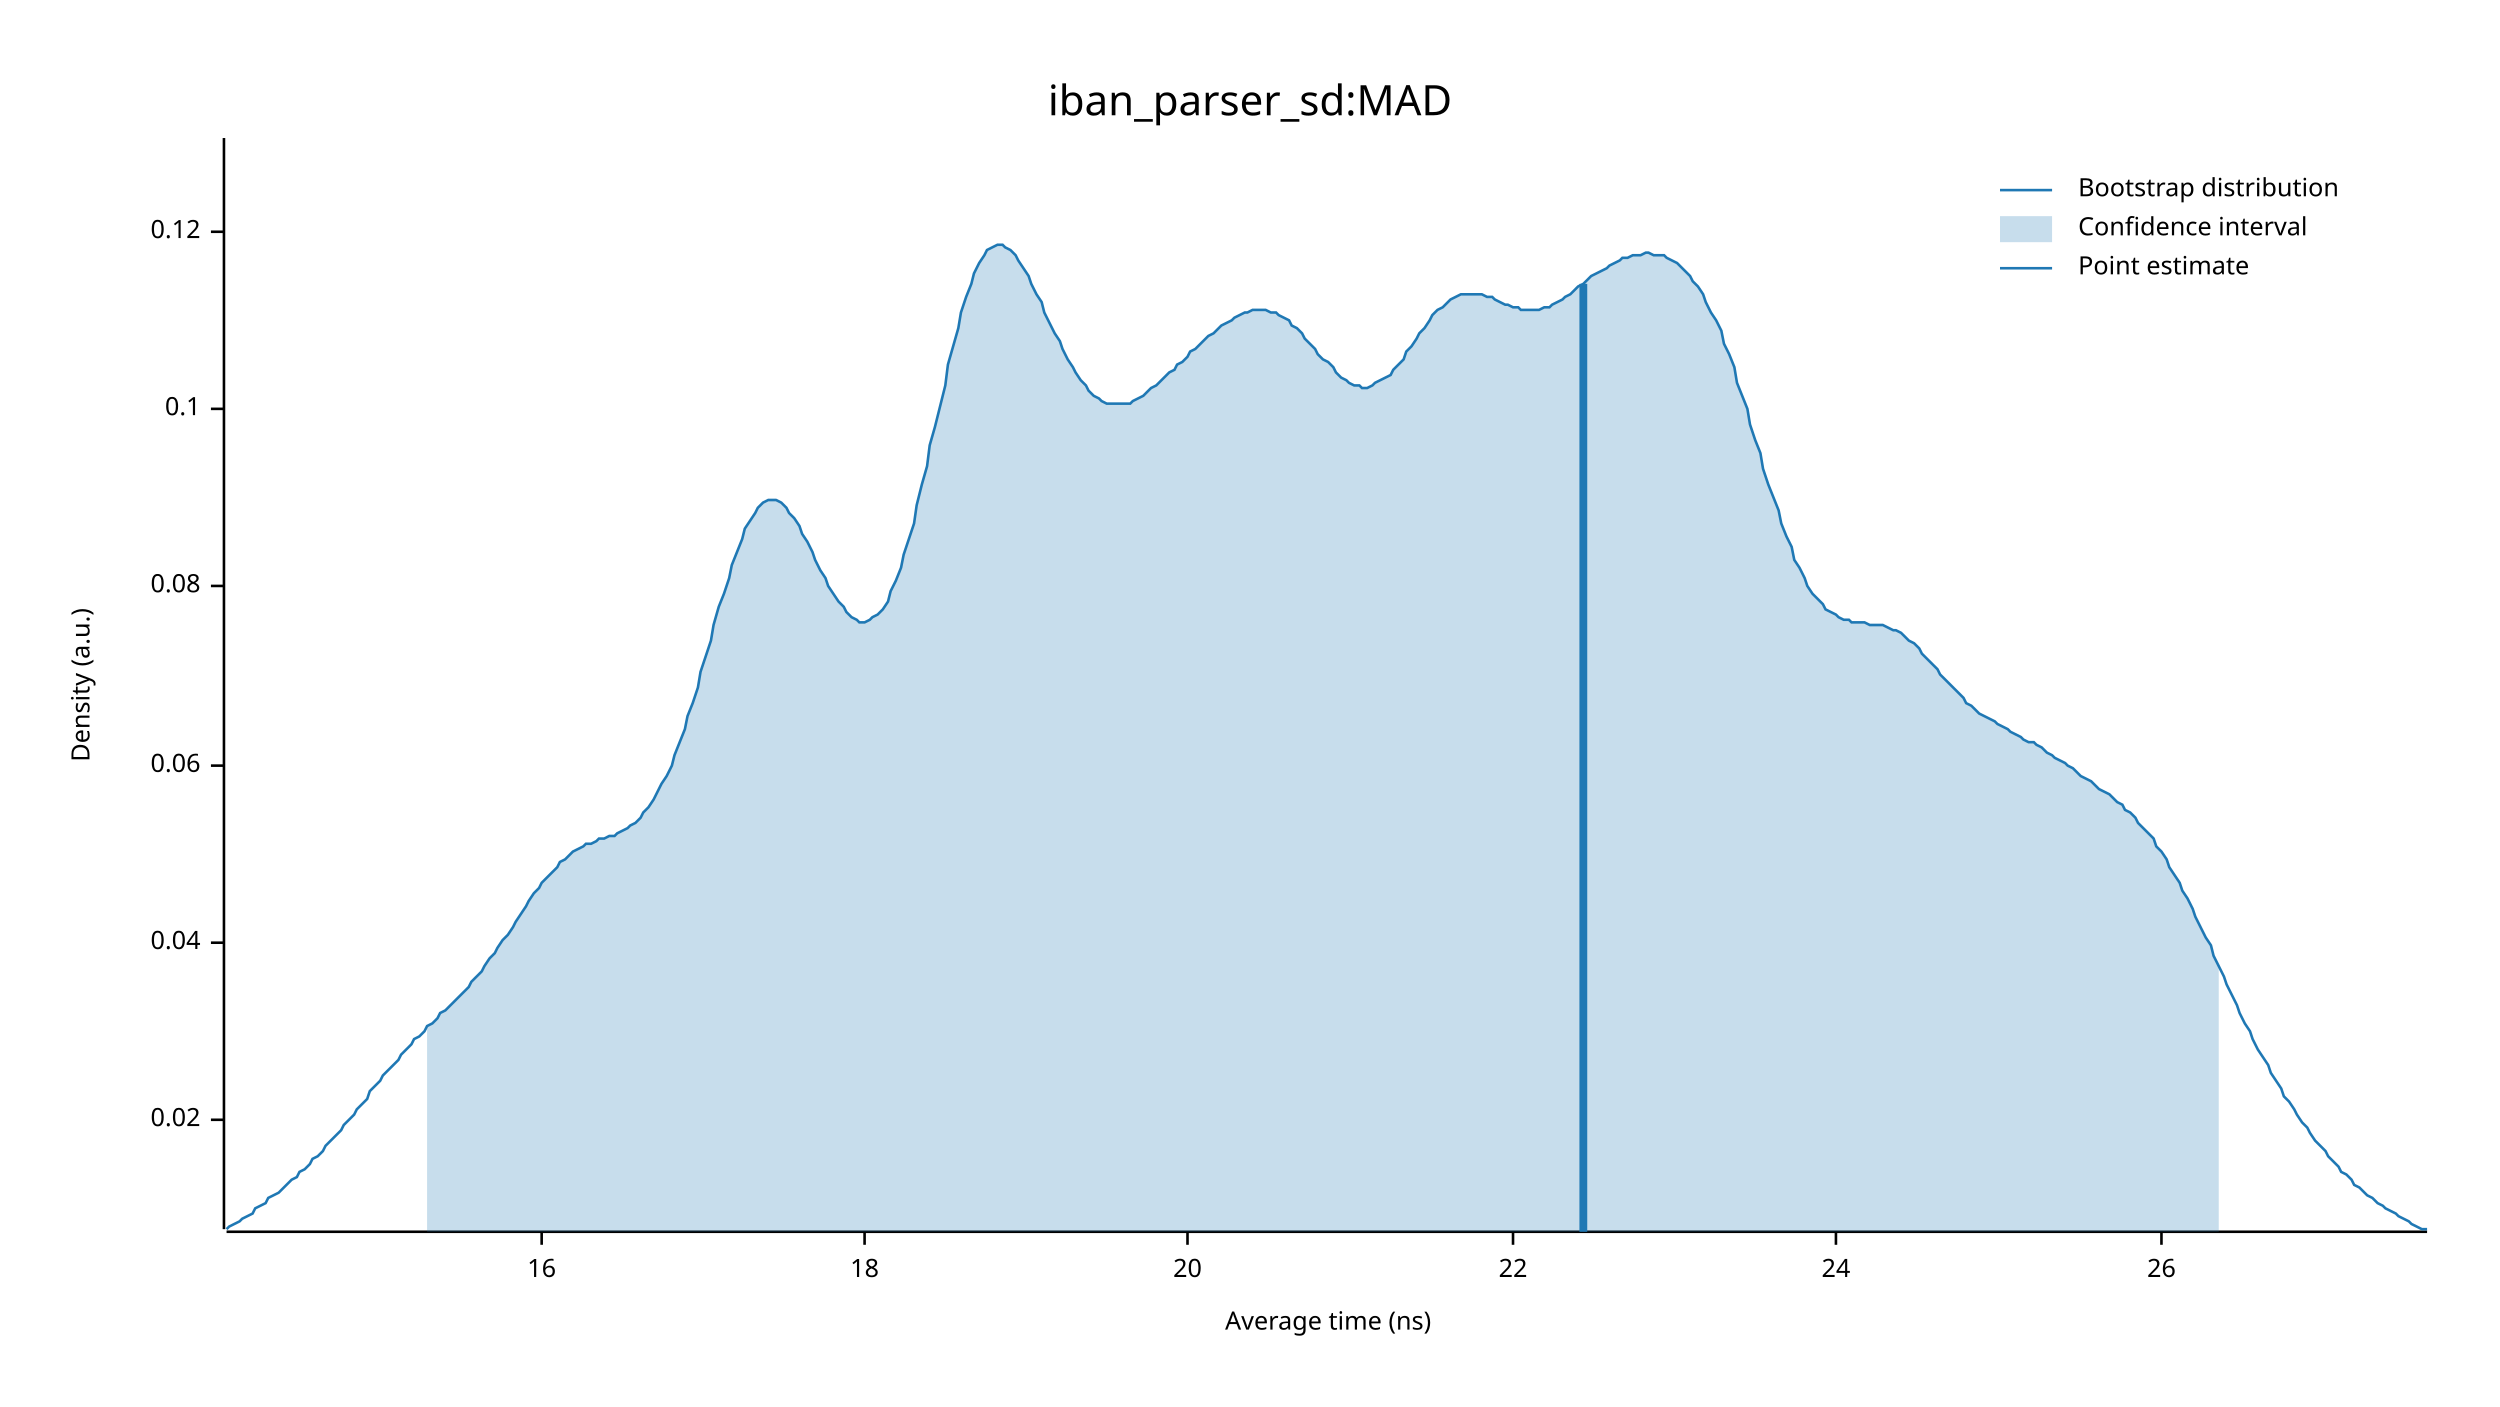
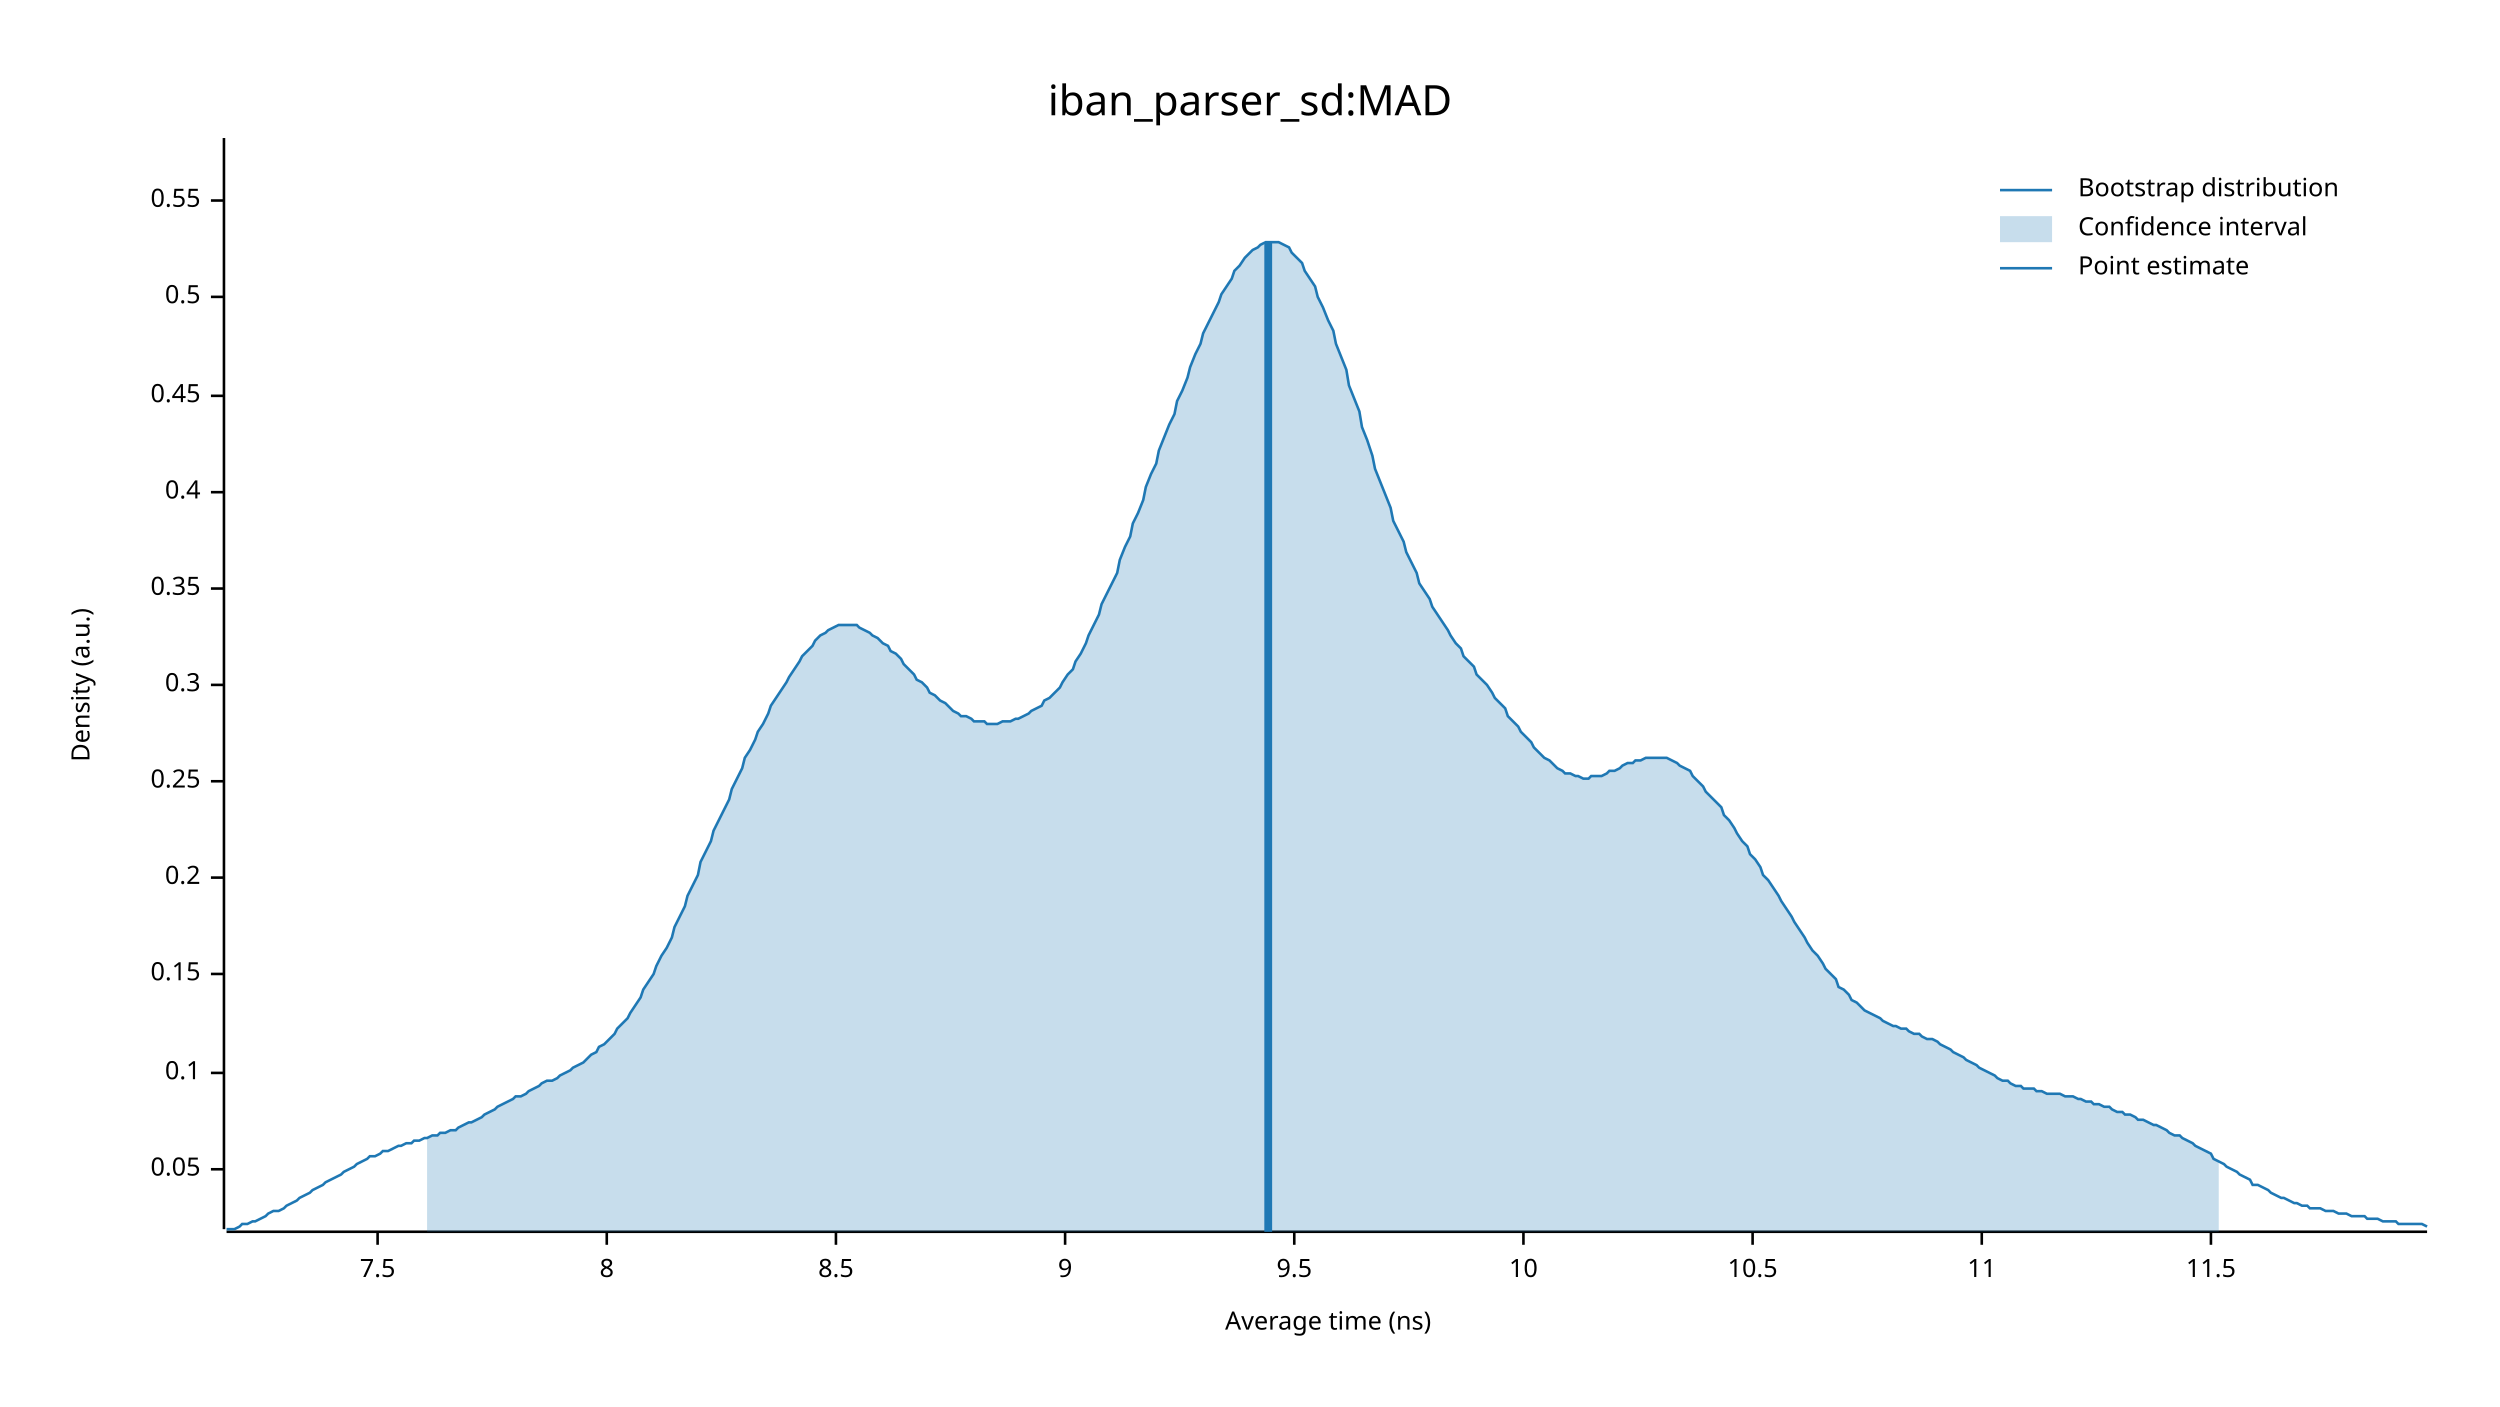
<svg xmlns="http://www.w3.org/2000/svg" width="960" height="540" viewBox="0 0 960 540">
  <text x="480" y="32" dy="0.76em" text-anchor="middle" font-family="sans-serif" font-size="16.129" opacity="1" fill="#000000">
iban_parser_sd:MAD
</text>
  <text x="27" y="263" dy="0.76em" text-anchor="middle" font-family="sans-serif" font-size="9.677" opacity="1" fill="#000000" transform="rotate(270, 27, 263)">
Density (a.u.)
</text>
  <text x="510" y="513" dy="-0.5ex" text-anchor="middle" font-family="sans-serif" font-size="9.677" opacity="1" fill="#000000">
Average time (ns)
</text>
  <polyline fill="none" opacity="1" stroke="#000000" stroke-width="1" points="86,53 86,472 " />
-   <text x="77" y="430" dy="0.5ex" text-anchor="end" font-family="sans-serif" font-size="9.677" opacity="1" fill="#000000">
- 0.02
+   <text x="77" y="449" dy="0.5ex" text-anchor="end" font-family="sans-serif" font-size="9.677" opacity="1" fill="#000000">
+ 0.05
</text>
-   <polyline fill="none" opacity="1" stroke="#000000" stroke-width="1" points="81,430 86,430 " />
-   <text x="77" y="362" dy="0.5ex" text-anchor="end" font-family="sans-serif" font-size="9.677" opacity="1" fill="#000000">
- 0.04
- </text>
-   <polyline fill="none" opacity="1" stroke="#000000" stroke-width="1" points="81,362 86,362 " />
-   <text x="77" y="294" dy="0.5ex" text-anchor="end" font-family="sans-serif" font-size="9.677" opacity="1" fill="#000000">
- 0.06
- </text>
-   <polyline fill="none" opacity="1" stroke="#000000" stroke-width="1" points="81,294 86,294 " />
-   <text x="77" y="225" dy="0.5ex" text-anchor="end" font-family="sans-serif" font-size="9.677" opacity="1" fill="#000000">
- 0.08
- </text>
-   <polyline fill="none" opacity="1" stroke="#000000" stroke-width="1" points="81,225 86,225 " />
-   <text x="77" y="157" dy="0.5ex" text-anchor="end" font-family="sans-serif" font-size="9.677" opacity="1" fill="#000000">
+   <polyline fill="none" opacity="1" stroke="#000000" stroke-width="1" points="81,449 86,449 " />
+   <text x="77" y="412" dy="0.5ex" text-anchor="end" font-family="sans-serif" font-size="9.677" opacity="1" fill="#000000">
0.1
</text>
-   <polyline fill="none" opacity="1" stroke="#000000" stroke-width="1" points="81,157 86,157 " />
-   <text x="77" y="89" dy="0.5ex" text-anchor="end" font-family="sans-serif" font-size="9.677" opacity="1" fill="#000000">
- 0.12
+   <polyline fill="none" opacity="1" stroke="#000000" stroke-width="1" points="81,412 86,412 " />
+   <text x="77" y="374" dy="0.5ex" text-anchor="end" font-family="sans-serif" font-size="9.677" opacity="1" fill="#000000">
+ 0.15
</text>
-   <polyline fill="none" opacity="1" stroke="#000000" stroke-width="1" points="81,89 86,89 " />
+   <polyline fill="none" opacity="1" stroke="#000000" stroke-width="1" points="81,374 86,374 " />
+   <text x="77" y="337" dy="0.5ex" text-anchor="end" font-family="sans-serif" font-size="9.677" opacity="1" fill="#000000">
+ 0.2
+ </text>
+   <polyline fill="none" opacity="1" stroke="#000000" stroke-width="1" points="81,337 86,337 " />
+   <text x="77" y="300" dy="0.5ex" text-anchor="end" font-family="sans-serif" font-size="9.677" opacity="1" fill="#000000">
+ 0.25
+ </text>
+   <polyline fill="none" opacity="1" stroke="#000000" stroke-width="1" points="81,300 86,300 " />
+   <text x="77" y="263" dy="0.5ex" text-anchor="end" font-family="sans-serif" font-size="9.677" opacity="1" fill="#000000">
+ 0.3
+ </text>
+   <polyline fill="none" opacity="1" stroke="#000000" stroke-width="1" points="81,263 86,263 " />
+   <text x="77" y="226" dy="0.5ex" text-anchor="end" font-family="sans-serif" font-size="9.677" opacity="1" fill="#000000">
+ 0.35
+ </text>
+   <polyline fill="none" opacity="1" stroke="#000000" stroke-width="1" points="81,226 86,226 " />
+   <text x="77" y="189" dy="0.5ex" text-anchor="end" font-family="sans-serif" font-size="9.677" opacity="1" fill="#000000">
+ 0.4
+ </text>
+   <polyline fill="none" opacity="1" stroke="#000000" stroke-width="1" points="81,189 86,189 " />
+   <text x="77" y="152" dy="0.5ex" text-anchor="end" font-family="sans-serif" font-size="9.677" opacity="1" fill="#000000">
+ 0.45
+ </text>
+   <polyline fill="none" opacity="1" stroke="#000000" stroke-width="1" points="81,152 86,152 " />
+   <text x="77" y="114" dy="0.5ex" text-anchor="end" font-family="sans-serif" font-size="9.677" opacity="1" fill="#000000">
+ 0.5
+ </text>
+   <polyline fill="none" opacity="1" stroke="#000000" stroke-width="1" points="81,114 86,114 " />
+   <text x="77" y="77" dy="0.5ex" text-anchor="end" font-family="sans-serif" font-size="9.677" opacity="1" fill="#000000">
+ 0.55
+ </text>
+   <polyline fill="none" opacity="1" stroke="#000000" stroke-width="1" points="81,77 86,77 " />
  <polyline fill="none" opacity="1" stroke="#000000" stroke-width="1" points="87,473 932,473 " />
-   <text x="208" y="483" dy="0.76em" text-anchor="middle" font-family="sans-serif" font-size="9.677" opacity="1" fill="#000000">
- 16
+   <text x="145" y="483" dy="0.76em" text-anchor="middle" font-family="sans-serif" font-size="9.677" opacity="1" fill="#000000">
+ 7.5
</text>
-   <polyline fill="none" opacity="1" stroke="#000000" stroke-width="1" points="208,473 208,478 " />
-   <text x="332" y="483" dy="0.76em" text-anchor="middle" font-family="sans-serif" font-size="9.677" opacity="1" fill="#000000">
- 18
+   <polyline fill="none" opacity="1" stroke="#000000" stroke-width="1" points="145,473 145,478 " />
+   <text x="233" y="483" dy="0.76em" text-anchor="middle" font-family="sans-serif" font-size="9.677" opacity="1" fill="#000000">
+ 8
</text>
-   <polyline fill="none" opacity="1" stroke="#000000" stroke-width="1" points="332,473 332,478 " />
-   <text x="456" y="483" dy="0.76em" text-anchor="middle" font-family="sans-serif" font-size="9.677" opacity="1" fill="#000000">
- 20
+   <polyline fill="none" opacity="1" stroke="#000000" stroke-width="1" points="233,473 233,478 " />
+   <text x="321" y="483" dy="0.76em" text-anchor="middle" font-family="sans-serif" font-size="9.677" opacity="1" fill="#000000">
+ 8.5
</text>
-   <polyline fill="none" opacity="1" stroke="#000000" stroke-width="1" points="456,473 456,478 " />
-   <text x="581" y="483" dy="0.76em" text-anchor="middle" font-family="sans-serif" font-size="9.677" opacity="1" fill="#000000">
- 22
+   <polyline fill="none" opacity="1" stroke="#000000" stroke-width="1" points="321,473 321,478 " />
+   <text x="409" y="483" dy="0.76em" text-anchor="middle" font-family="sans-serif" font-size="9.677" opacity="1" fill="#000000">
+ 9
</text>
-   <polyline fill="none" opacity="1" stroke="#000000" stroke-width="1" points="581,473 581,478 " />
-   <text x="705" y="483" dy="0.76em" text-anchor="middle" font-family="sans-serif" font-size="9.677" opacity="1" fill="#000000">
- 24
+   <polyline fill="none" opacity="1" stroke="#000000" stroke-width="1" points="409,473 409,478 " />
+   <text x="497" y="483" dy="0.76em" text-anchor="middle" font-family="sans-serif" font-size="9.677" opacity="1" fill="#000000">
+ 9.5
</text>
-   <polyline fill="none" opacity="1" stroke="#000000" stroke-width="1" points="705,473 705,478 " />
-   <text x="830" y="483" dy="0.76em" text-anchor="middle" font-family="sans-serif" font-size="9.677" opacity="1" fill="#000000">
- 26
+   <polyline fill="none" opacity="1" stroke="#000000" stroke-width="1" points="497,473 497,478 " />
+   <text x="585" y="483" dy="0.76em" text-anchor="middle" font-family="sans-serif" font-size="9.677" opacity="1" fill="#000000">
+ 10
</text>
-   <polyline fill="none" opacity="1" stroke="#000000" stroke-width="1" points="830,473 830,478 " />
-   <polyline fill="none" opacity="1" stroke="#1F78B4" stroke-width="1" points="87,472 88,471 90,470 92,469 93,468 95,467 97,466 98,464 100,463 102,462 103,460 105,459 107,458 109,456 110,455 112,453 114,452 115,450 117,449 119,447 120,445 122,444 124,442 125,440 127,438 129,436 131,434 132,432 134,430 136,428 137,426 139,424 141,422 142,419 144,417 146,415 147,413 149,411 151,409 153,407 154,405 156,403 158,401 159,399 161,398 163,396 164,394 166,393 168,391 169,389 171,388 173,386 175,384 176,383 178,381 180,379 181,377 183,375 185,373 186,371 188,368 190,366 191,364 193,361 195,359 197,356 198,354 200,351 202,348 203,346 205,343 207,341 208,339 210,337 212,335 214,333 215,331 217,330 219,328 220,327 222,326 224,325 225,324 227,324 229,323 230,322 232,322 234,321 236,321 237,320 239,319 241,318 242,317 244,316 246,314 247,312 249,310 251,307 252,305 254,301 256,298 258,294 259,290 261,285 263,280 264,275 266,270 268,264 269,258 271,252 273,246 274,240 276,233 278,228 280,222 281,217 283,212 285,207 286,203 288,200 290,197 291,195 293,193 295,192 296,192 298,192 300,193 302,195 303,197 305,199 307,202 308,205 310,208 312,212 313,215 315,219 317,222 318,225 320,228 322,231 324,233 325,235 327,237 329,238 330,239 332,239 334,238 335,237 337,236 339,234 341,231 342,227 344,223 346,218 347,213 349,207 351,201 352,194 354,186 356,179 357,171 359,164 361,156 363,148 364,140 366,133 368,126 369,120 371,114 373,109 374,105 376,101 378,98 379,96 381,95 383,94 385,94 386,95 388,96 390,98 391,100 393,103 395,106 396,109 398,113 400,116 401,120 403,124 405,128 407,131 408,134 410,138 412,141 413,143 415,146 417,148 418,150 420,152 422,153 423,154 425,155 427,155 429,155 430,155 432,155 434,155 435,154 437,153 439,152 440,151 442,149 444,148 445,147 447,145 449,143 451,142 452,140 454,139 456,137 457,135 459,134 461,132 462,131 464,129 466,128 468,126 469,125 471,124 473,123 474,122 476,121 478,120 479,120 481,119 483,119 484,119 486,119 488,120 490,120 491,121 493,122 495,123 496,125 498,126 500,128 501,130 503,132 505,134 506,136 508,138 510,139 512,141 513,143 515,145 517,146 518,147 520,148 522,148 523,149 525,149 527,148 528,147 530,146 532,145 534,144 535,142 537,140 539,138 540,135 542,133 544,130 545,128 547,126 549,123 550,121 552,119 554,118 556,116 557,115 559,114 561,113 562,113 564,113 566,113 567,113 569,113 571,114 573,114 574,115 576,116 578,117 579,117 581,118 583,118 584,119 586,119 588,119 589,119 591,119 593,118 595,118 596,117 598,116 600,115 601,114 603,113 605,111 606,110 608,109 610,107 611,106 613,105 615,104 617,103 618,102 620,101 622,100 623,99 625,99 627,98 628,98 630,98 632,97 633,97 635,98 637,98 639,98 640,99 642,100 644,101 645,102 647,104 649,106 650,108 652,110 654,113 655,116 657,120 659,123 661,127 662,132 664,136 666,141 667,147 669,152 671,157 672,163 674,169 676,174 677,180 679,186 681,191 683,196 684,201 686,206 688,210 689,215 691,218 693,222 694,225 696,228 698,230 700,232 701,234 703,235 705,236 706,237 708,238 710,238 711,239 713,239 715,239 716,239 718,240 720,240 722,240 723,240 725,241 727,242 728,242 730,243 732,245 733,246 735,247 737,249 738,251 740,253 742,255 744,257 745,259 747,261 749,263 750,264 752,266 754,268 755,270 757,271 759,273 760,274 762,275 764,276 766,277 767,278 769,279 771,280 772,281 774,282 776,283 777,284 779,285 781,285 782,286 784,287 786,289 788,290 789,291 791,292 793,293 794,294 796,295 798,297 799,298 801,299 803,300 804,301 806,303 808,304 810,305 811,306 813,308 815,309 816,311 818,312 820,314 821,316 823,318 825,320 827,322 828,325 830,327 832,330 833,333 835,336 837,339 838,342 840,345 842,349 843,352 845,356 847,360 849,363 850,367 852,371 854,375 855,378 857,382 859,386 860,389 862,393 864,396 865,399 867,403 869,406 871,409 872,412 874,415 876,418 877,421 879,423 881,426 882,428 884,431 886,433 887,435 889,438 891,440 893,442 894,444 896,446 898,448 899,450 901,451 903,453 904,455 906,456 908,458 909,459 911,460 913,462 915,463 916,464 918,465 920,466 921,467 923,468 925,469 926,470 928,471 930,472 932,472 " />
-   <polygon opacity="0.25" fill="#1F78B4" points="164,394 166,393 168,391 169,389 171,388 173,386 175,384 176,383 178,381 180,379 181,377 183,375 185,373 186,371 188,368 190,366 191,364 193,361 195,359 197,356 198,354 200,351 202,348 203,346 205,343 207,341 208,339 210,337 212,335 214,333 215,331 217,330 219,328 220,327 222,326 224,325 225,324 227,324 229,323 230,322 232,322 234,321 236,321 237,320 239,319 241,318 242,317 244,316 246,314 247,312 249,310 251,307 252,305 254,301 256,298 258,294 259,290 261,285 263,280 264,275 266,270 268,264 269,258 271,252 273,246 274,240 276,233 278,228 280,222 281,217 283,212 285,207 286,203 288,200 290,197 291,195 293,193 295,192 296,192 298,192 300,193 302,195 303,197 305,199 307,202 308,205 310,208 312,212 313,215 315,219 317,222 318,225 320,228 322,231 324,233 325,235 327,237 329,238 330,239 332,239 334,238 335,237 337,236 339,234 341,231 342,227 344,223 346,218 347,213 349,207 351,201 352,194 354,186 356,179 357,171 359,164 361,156 363,148 364,140 366,133 368,126 369,120 371,114 373,109 374,105 376,101 378,98 379,96 381,95 383,94 385,94 386,95 388,96 390,98 391,100 393,103 395,106 396,109 398,113 400,116 401,120 403,124 405,128 407,131 408,134 410,138 412,141 413,143 415,146 417,148 418,150 420,152 422,153 423,154 425,155 427,155 429,155 430,155 432,155 434,155 435,154 437,153 439,152 440,151 442,149 444,148 445,147 447,145 449,143 451,142 452,140 454,139 456,137 457,135 459,134 461,132 462,131 464,129 466,128 468,126 469,125 471,124 473,123 474,122 476,121 478,120 479,120 481,119 483,119 484,119 486,119 488,120 490,120 491,121 493,122 495,123 496,125 498,126 500,128 501,130 503,132 505,134 506,136 508,138 510,139 512,141 513,143 515,145 517,146 518,147 520,148 522,148 523,149 525,149 527,148 528,147 530,146 532,145 534,144 535,142 537,140 539,138 540,135 542,133 544,130 545,128 547,126 549,123 550,121 552,119 554,118 556,116 557,115 559,114 561,113 562,113 564,113 566,113 567,113 569,113 571,114 573,114 574,115 576,116 578,117 579,117 581,118 583,118 584,119 586,119 588,119 589,119 591,119 593,118 595,118 596,117 598,116 600,115 601,114 603,113 605,111 606,110 608,109 610,107 611,106 613,105 615,104 617,103 618,102 620,101 622,100 623,99 625,99 627,98 628,98 630,98 632,97 633,97 635,98 637,98 639,98 640,99 642,100 644,101 645,102 647,104 649,106 650,108 652,110 654,113 655,116 657,120 659,123 661,127 662,132 664,136 666,141 667,147 669,152 671,157 672,163 674,169 676,174 677,180 679,186 681,191 683,196 684,201 686,206 688,210 689,215 691,218 693,222 694,225 696,228 698,230 700,232 701,234 703,235 705,236 706,237 708,238 710,238 711,239 713,239 715,239 716,239 718,240 720,240 722,240 723,240 725,241 727,242 728,242 730,243 732,245 733,246 735,247 737,249 738,251 740,253 742,255 744,257 745,259 747,261 749,263 750,264 752,266 754,268 755,270 757,271 759,273 760,274 762,275 764,276 766,277 767,278 769,279 771,280 772,281 774,282 776,283 777,284 779,285 781,285 782,286 784,287 786,289 788,290 789,291 791,292 793,293 794,294 796,295 798,297 799,298 801,299 803,300 804,301 806,303 808,304 810,305 811,306 813,308 815,309 816,311 818,312 820,314 821,316 823,318 825,320 827,322 828,325 830,327 832,330 833,333 835,336 837,339 838,342 840,345 842,349 843,352 845,356 847,360 849,363 850,367 852,371 852,473 164,473 " />
-   <polyline fill="none" opacity="1" stroke="#1F78B4" stroke-width="3" points="608,473 608,109 " />
+   <polyline fill="none" opacity="1" stroke="#000000" stroke-width="1" points="585,473 585,478 " />
+   <text x="673" y="483" dy="0.76em" text-anchor="middle" font-family="sans-serif" font-size="9.677" opacity="1" fill="#000000">
+ 10.5
+ </text>
+   <polyline fill="none" opacity="1" stroke="#000000" stroke-width="1" points="673,473 673,478 " />
+   <text x="761" y="483" dy="0.76em" text-anchor="middle" font-family="sans-serif" font-size="9.677" opacity="1" fill="#000000">
+ 11
+ </text>
+   <polyline fill="none" opacity="1" stroke="#000000" stroke-width="1" points="761,473 761,478 " />
+   <text x="849" y="483" dy="0.76em" text-anchor="middle" font-family="sans-serif" font-size="9.677" opacity="1" fill="#000000">
+ 11.5
+ </text>
+   <polyline fill="none" opacity="1" stroke="#000000" stroke-width="1" points="849,473 849,478 " />
+   <polyline fill="none" opacity="1" stroke="#1F78B4" stroke-width="1" points="87,472 88,472 90,472 92,471 93,470 95,470 97,469 98,469 100,468 102,467 103,466 105,465 107,465 109,464 110,463 112,462 114,461 115,460 117,459 119,458 120,457 122,456 124,455 125,454 127,453 129,452 131,451 132,450 134,449 136,448 137,447 139,446 141,445 142,444 144,444 146,443 147,442 149,442 151,441 153,440 154,440 156,439 158,439 159,438 161,438 163,437 164,437 166,436 168,436 169,435 171,435 173,434 175,434 176,433 178,432 180,431 181,431 183,430 185,429 186,428 188,427 190,426 191,425 193,424 195,423 197,422 198,421 200,421 202,420 203,419 205,418 207,417 208,416 210,415 212,415 214,414 215,413 217,412 219,411 220,410 222,409 224,408 225,407 227,405 229,404 230,402 232,401 234,399 236,397 237,395 239,393 241,391 242,389 244,386 246,383 247,380 249,377 251,374 252,371 254,367 256,364 258,360 259,356 261,352 263,348 264,344 266,340 268,336 269,331 271,327 273,323 274,319 276,315 278,311 280,307 281,303 283,299 285,295 286,291 288,288 290,284 291,281 293,278 295,274 296,271 298,268 300,265 302,262 303,260 305,257 307,254 308,252 310,250 312,248 313,246 315,244 317,243 318,242 320,241 322,240 324,240 325,240 327,240 329,240 330,241 332,242 334,243 335,244 337,245 339,247 341,248 342,250 344,251 346,253 347,255 349,257 351,259 352,261 354,262 356,264 357,266 359,267 361,269 363,270 364,271 366,273 368,274 369,275 371,275 373,276 374,277 376,277 378,277 379,278 381,278 383,278 385,277 386,277 388,277 390,276 391,276 393,275 395,274 396,273 398,272 400,271 401,269 403,268 405,266 407,264 408,262 410,259 412,257 413,254 415,251 417,247 418,244 420,240 422,236 423,232 425,228 427,224 429,220 430,215 432,210 434,206 435,201 437,197 439,192 440,187 442,182 444,178 445,173 447,168 449,163 451,159 452,154 454,150 456,145 457,141 459,136 461,132 462,128 464,124 466,120 468,116 469,113 471,110 473,107 474,104 476,102 478,99 479,98 481,96 483,95 484,94 486,93 488,93 490,93 491,93 493,94 495,95 496,97 498,99 500,101 501,104 503,107 505,110 506,114 508,118 510,123 512,127 513,132 515,137 517,142 518,148 520,153 522,158 523,164 525,169 527,175 528,180 530,185 532,190 534,195 535,200 537,204 539,208 540,212 542,216 544,220 545,224 547,227 549,230 550,233 552,236 554,239 556,242 557,244 559,247 561,249 562,252 564,254 566,256 567,259 569,261 571,263 573,266 574,268 576,270 578,272 579,275 581,277 583,279 584,281 586,283 588,285 589,287 591,289 593,291 595,292 596,293 598,295 600,296 601,297 603,297 605,298 606,298 608,299 610,299 611,298 613,298 615,298 617,297 618,296 620,296 622,295 623,294 625,293 627,293 628,292 630,292 632,291 633,291 635,291 637,291 639,291 640,291 642,292 644,293 645,294 647,295 649,296 650,298 652,300 654,302 655,304 657,306 659,308 661,310 662,313 664,315 666,318 667,320 669,323 671,325 672,328 674,330 676,333 677,336 679,338 681,341 683,344 684,346 686,349 688,352 689,354 691,357 693,360 694,362 696,365 698,367 700,370 701,372 703,374 705,376 706,379 708,380 710,382 711,384 713,385 715,387 716,388 718,389 720,390 722,391 723,392 725,393 727,394 728,394 730,395 732,395 733,396 735,397 737,397 738,398 740,399 742,399 744,400 745,401 747,402 749,403 750,404 752,405 754,406 755,407 757,408 759,409 760,410 762,411 764,412 766,413 767,414 769,415 771,415 772,416 774,417 776,417 777,418 779,418 781,418 782,419 784,419 786,420 788,420 789,420 791,420 793,421 794,421 796,421 798,422 799,422 801,423 803,423 804,424 806,424 808,425 810,425 811,426 813,427 815,427 816,428 818,428 820,429 821,430 823,430 825,431 827,432 828,432 830,433 832,434 833,435 835,436 837,436 838,437 840,438 842,439 843,440 845,441 847,442 849,443 850,445 852,446 854,447 855,448 857,449 859,450 860,451 862,452 864,453 865,455 867,455 869,456 871,457 872,458 874,459 876,460 877,460 879,461 881,462 882,462 884,463 886,463 887,464 889,464 891,464 893,465 894,465 896,465 898,466 899,466 901,466 903,467 904,467 906,467 908,467 909,468 911,468 913,468 915,469 916,469 918,469 920,469 921,470 923,470 925,470 926,470 928,470 930,470 932,471 " />
+   <polygon opacity="0.25" fill="#1F78B4" points="164,437 166,436 168,436 169,435 171,435 173,434 175,434 176,433 178,432 180,431 181,431 183,430 185,429 186,428 188,427 190,426 191,425 193,424 195,423 197,422 198,421 200,421 202,420 203,419 205,418 207,417 208,416 210,415 212,415 214,414 215,413 217,412 219,411 220,410 222,409 224,408 225,407 227,405 229,404 230,402 232,401 234,399 236,397 237,395 239,393 241,391 242,389 244,386 246,383 247,380 249,377 251,374 252,371 254,367 256,364 258,360 259,356 261,352 263,348 264,344 266,340 268,336 269,331 271,327 273,323 274,319 276,315 278,311 280,307 281,303 283,299 285,295 286,291 288,288 290,284 291,281 293,278 295,274 296,271 298,268 300,265 302,262 303,260 305,257 307,254 308,252 310,250 312,248 313,246 315,244 317,243 318,242 320,241 322,240 324,240 325,240 327,240 329,240 330,241 332,242 334,243 335,244 337,245 339,247 341,248 342,250 344,251 346,253 347,255 349,257 351,259 352,261 354,262 356,264 357,266 359,267 361,269 363,270 364,271 366,273 368,274 369,275 371,275 373,276 374,277 376,277 378,277 379,278 381,278 383,278 385,277 386,277 388,277 390,276 391,276 393,275 395,274 396,273 398,272 400,271 401,269 403,268 405,266 407,264 408,262 410,259 412,257 413,254 415,251 417,247 418,244 420,240 422,236 423,232 425,228 427,224 429,220 430,215 432,210 434,206 435,201 437,197 439,192 440,187 442,182 444,178 445,173 447,168 449,163 451,159 452,154 454,150 456,145 457,141 459,136 461,132 462,128 464,124 466,120 468,116 469,113 471,110 473,107 474,104 476,102 478,99 479,98 481,96 483,95 484,94 486,93 488,93 490,93 491,93 493,94 495,95 496,97 498,99 500,101 501,104 503,107 505,110 506,114 508,118 510,123 512,127 513,132 515,137 517,142 518,148 520,153 522,158 523,164 525,169 527,175 528,180 530,185 532,190 534,195 535,200 537,204 539,208 540,212 542,216 544,220 545,224 547,227 549,230 550,233 552,236 554,239 556,242 557,244 559,247 561,249 562,252 564,254 566,256 567,259 569,261 571,263 573,266 574,268 576,270 578,272 579,275 581,277 583,279 584,281 586,283 588,285 589,287 591,289 593,291 595,292 596,293 598,295 600,296 601,297 603,297 605,298 606,298 608,299 610,299 611,298 613,298 615,298 617,297 618,296 620,296 622,295 623,294 625,293 627,293 628,292 630,292 632,291 633,291 635,291 637,291 639,291 640,291 642,292 644,293 645,294 647,295 649,296 650,298 652,300 654,302 655,304 657,306 659,308 661,310 662,313 664,315 666,318 667,320 669,323 671,325 672,328 674,330 676,333 677,336 679,338 681,341 683,344 684,346 686,349 688,352 689,354 691,357 693,360 694,362 696,365 698,367 700,370 701,372 703,374 705,376 706,379 708,380 710,382 711,384 713,385 715,387 716,388 718,389 720,390 722,391 723,392 725,393 727,394 728,394 730,395 732,395 733,396 735,397 737,397 738,398 740,399 742,399 744,400 745,401 747,402 749,403 750,404 752,405 754,406 755,407 757,408 759,409 760,410 762,411 764,412 766,413 767,414 769,415 771,415 772,416 774,417 776,417 777,418 779,418 781,418 782,419 784,419 786,420 788,420 789,420 791,420 793,421 794,421 796,421 798,422 799,422 801,423 803,423 804,424 806,424 808,425 810,425 811,426 813,427 815,427 816,428 818,428 820,429 821,430 823,430 825,431 827,432 828,432 830,433 832,434 833,435 835,436 837,436 838,437 840,438 842,439 843,440 845,441 847,442 849,443 850,445 852,446 852,473 164,473 " />
+   <polyline fill="none" opacity="1" stroke="#1F78B4" stroke-width="3" points="487,473 487,93 " />
  <text x="798" y="68" dy="0.76em" text-anchor="start" font-family="sans-serif" font-size="9.677" opacity="1" fill="#000000">
Bootstrap distribution
</text>
  <text x="798" y="83" dy="0.76em" text-anchor="start" font-family="sans-serif" font-size="9.677" opacity="1" fill="#000000">
Confidence interval
</text>
  <text x="798" y="98" dy="0.76em" text-anchor="start" font-family="sans-serif" font-size="9.677" opacity="1" fill="#000000">
Point estimate
</text>
  <polyline fill="none" opacity="1" stroke="#1F78B4" stroke-width="1" points="768,73 788,73 " />
  <rect x="768" y="83" width="20" height="10" opacity="0.25" fill="#1F78B4" stroke="none" />
  <polyline fill="none" opacity="1" stroke="#1F78B4" stroke-width="1" points="768,103 788,103 " />
</svg>
